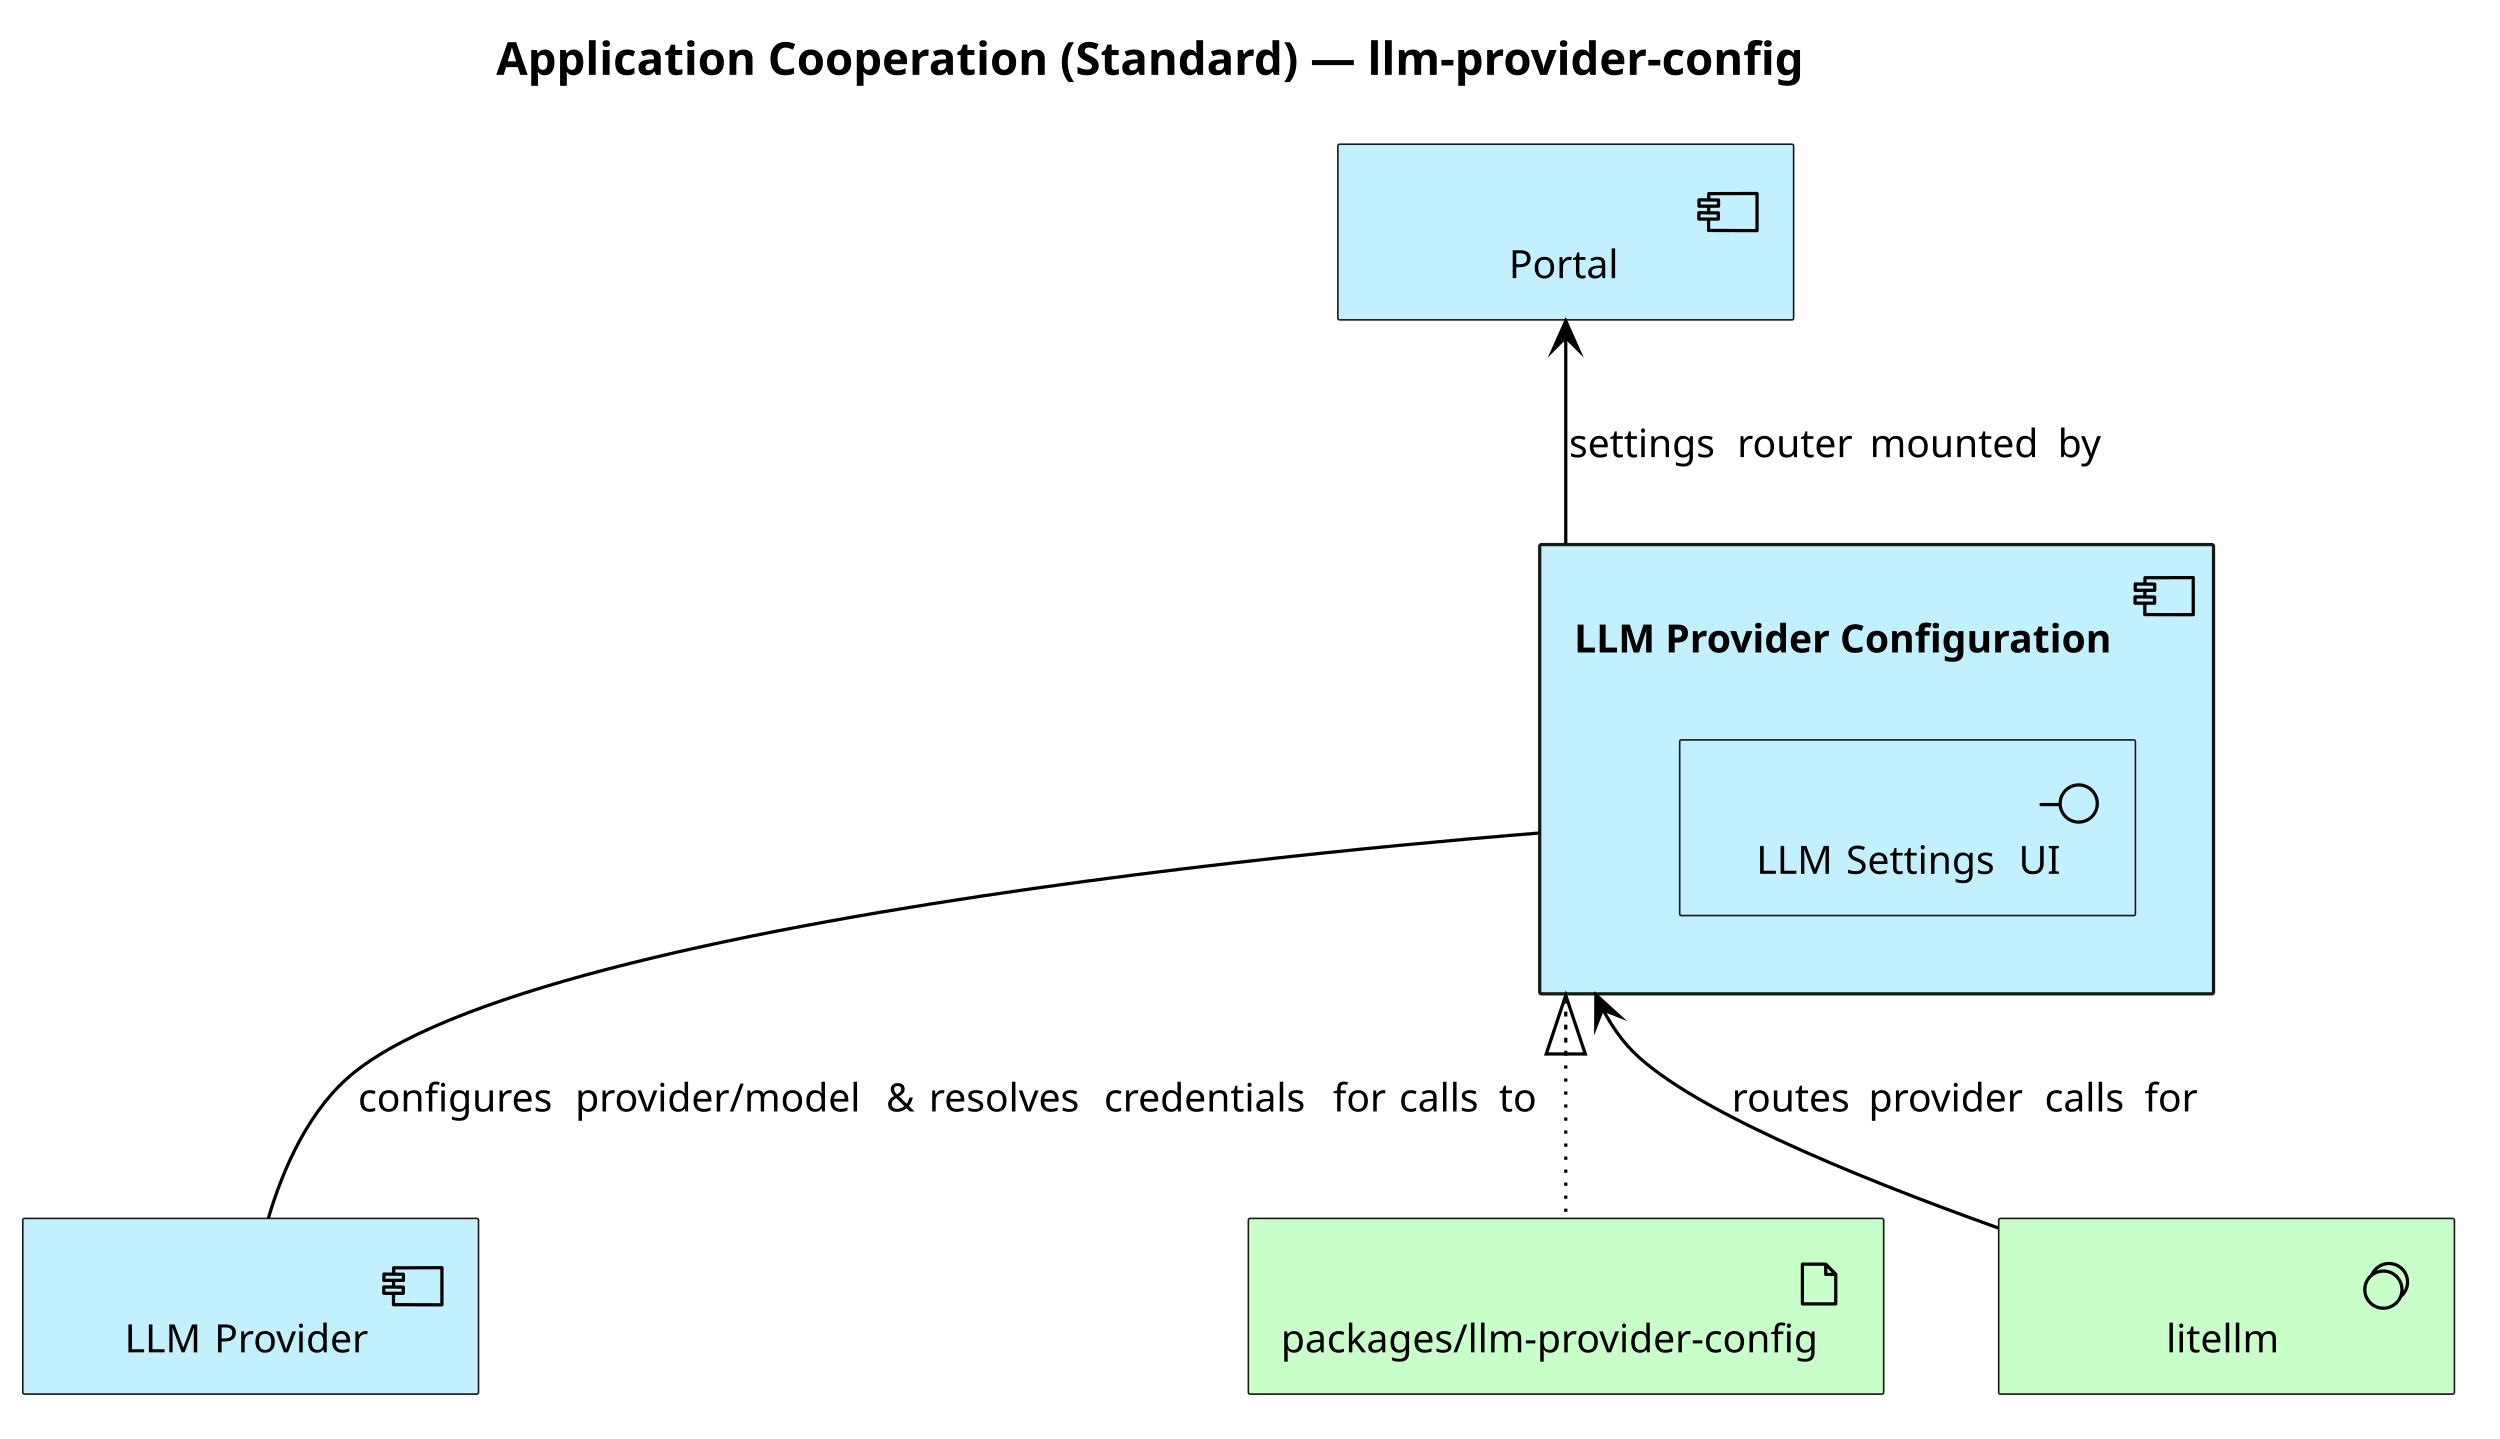
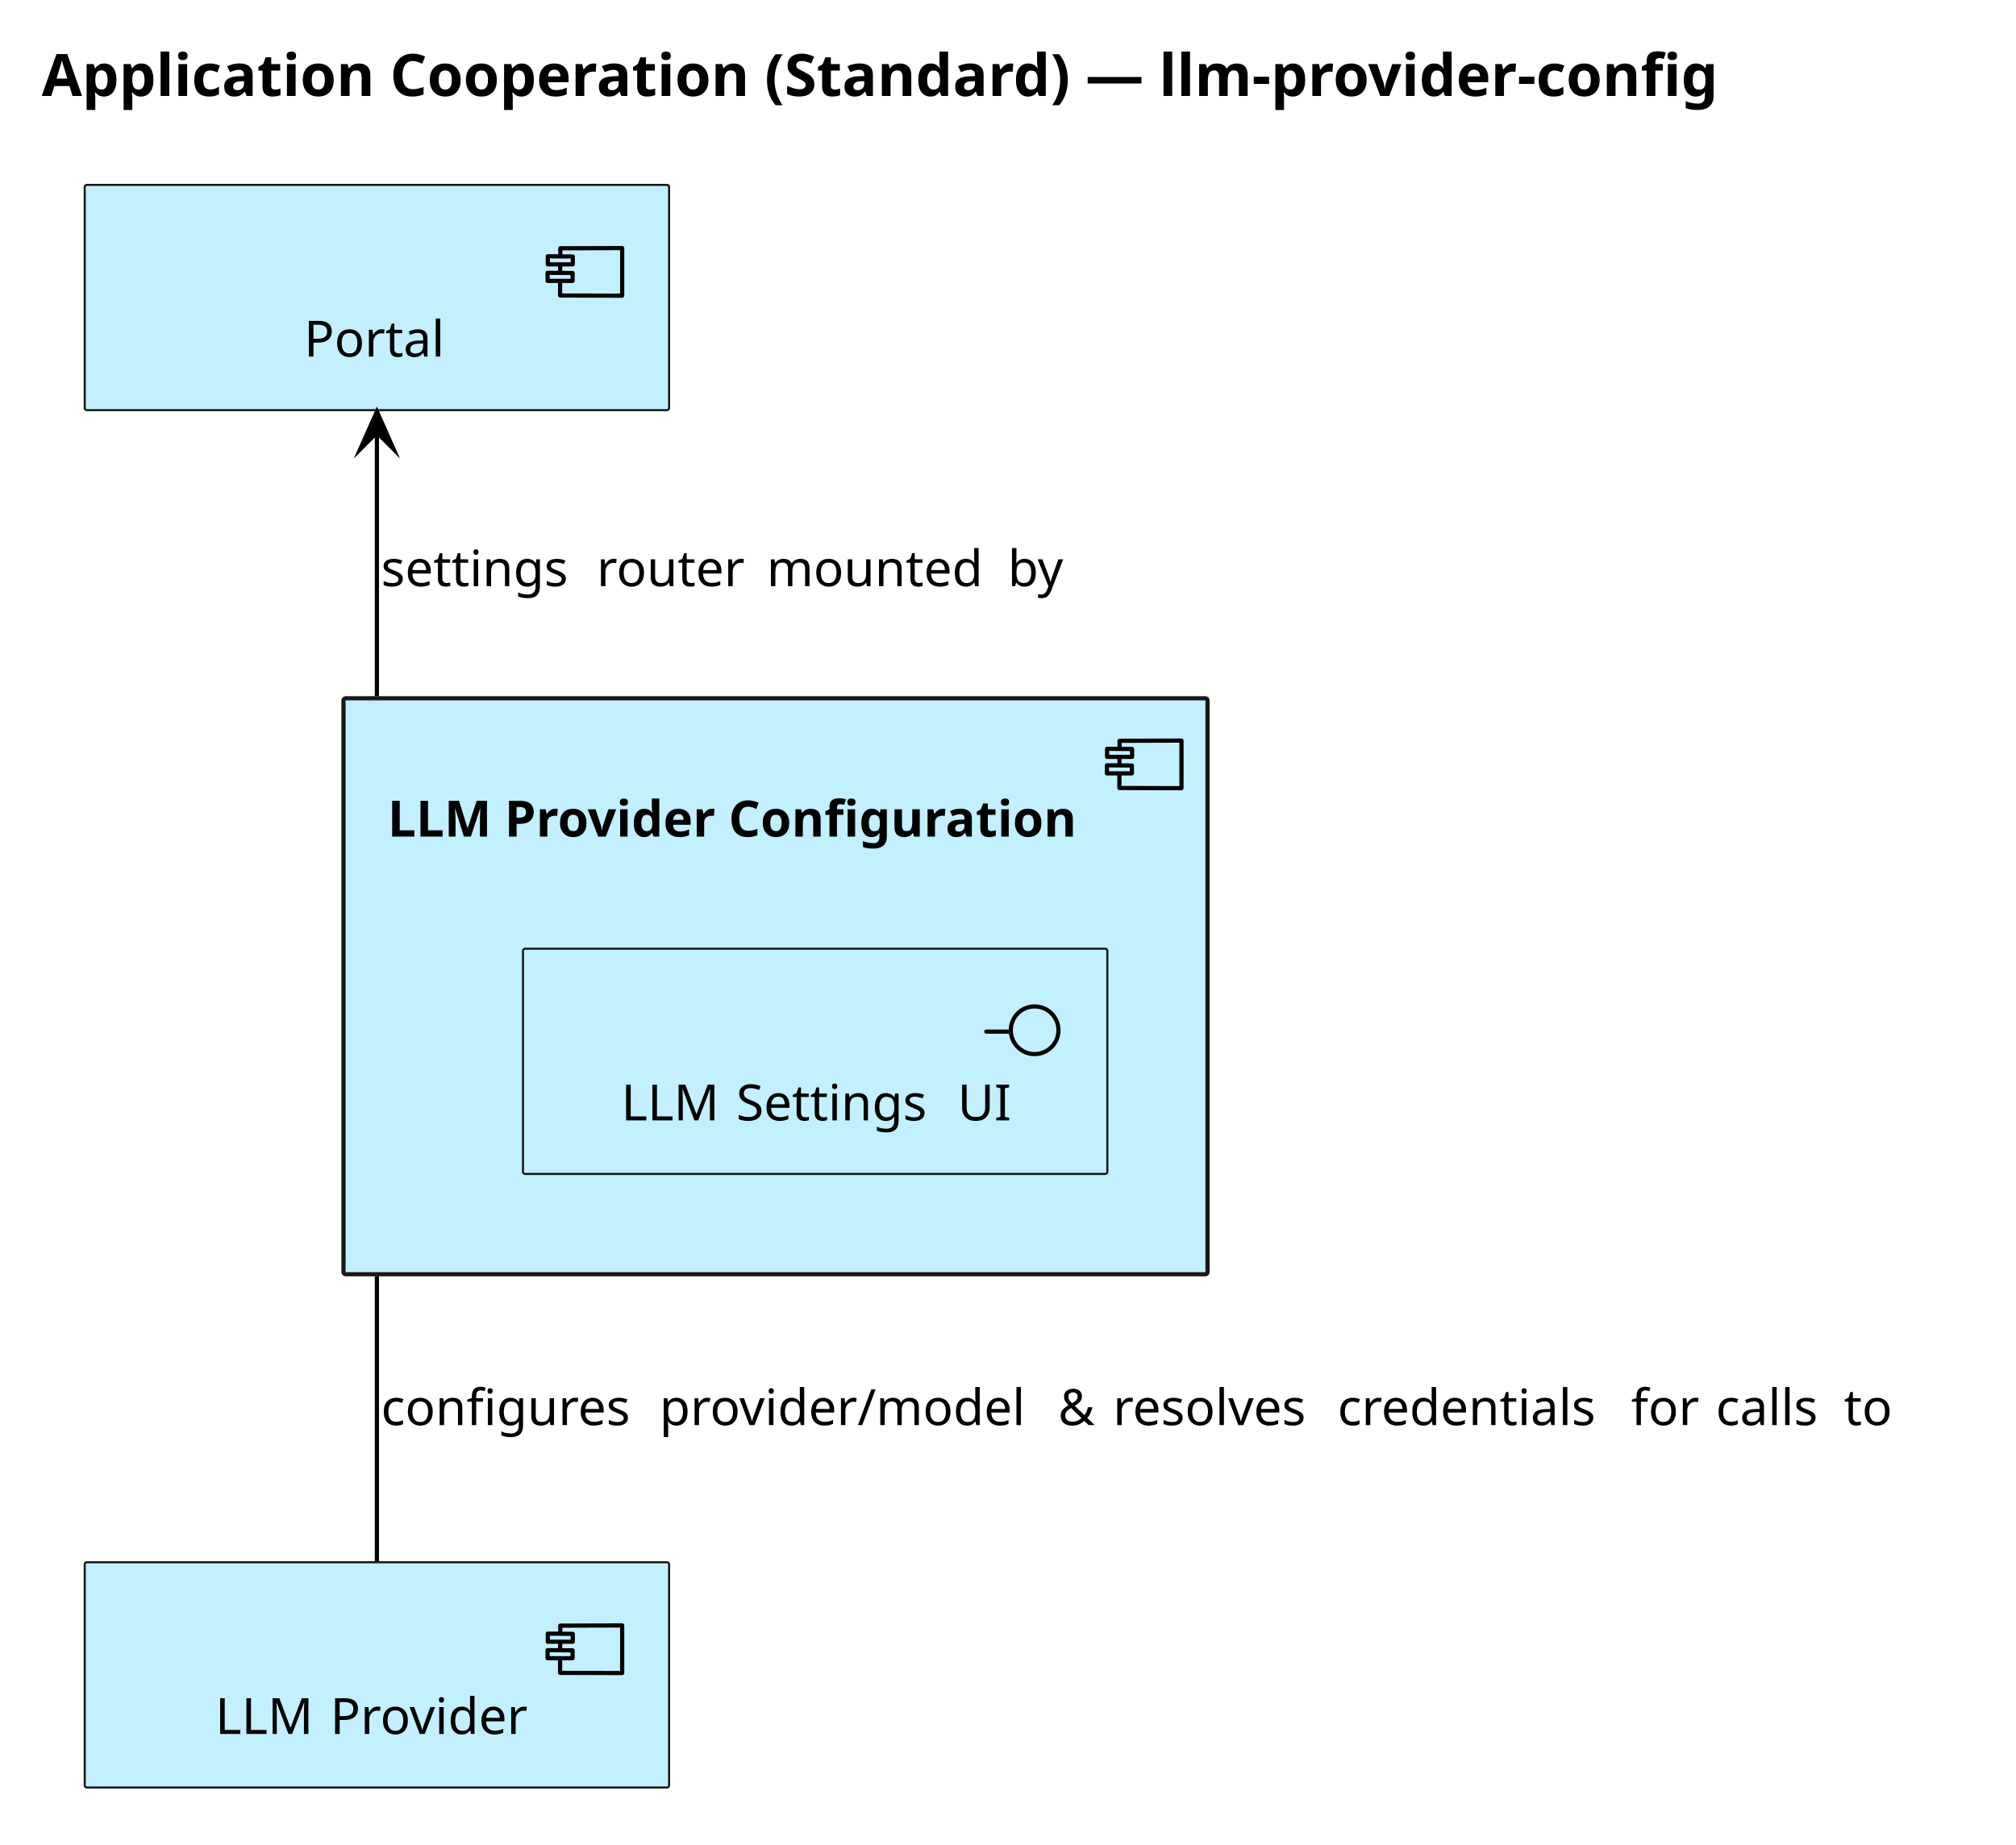
- <svg xmlns="http://www.w3.org/2000/svg" version="1.1" data-diagram-type="DESCRIPTION" style="width:768px;height:442px;background:#FFFFFF;" width="768px" height="442px" viewBox="0 0 768 442" zoomAndPan="magnify" preserveAspectRatio="none" contentStyleType="text/css">
+ <svg xmlns="http://www.w3.org/2000/svg" version="1.1" data-diagram-type="DESCRIPTION" style="width:483px;height:442px;background:#FFFFFF;" width="483px" height="442px" viewBox="0 0 483 442" zoomAndPan="magnify" preserveAspectRatio="none" contentStyleType="text/css">
  <defs />
  <g font-family="sans-serif" lengthAdjust="spacing">
    <g class="title" data-source-line="4">
-       <text x="152.439" y="22.995" fill="#000" font-size="14" textLength="456.121" font-weight="700">Application Cooperation (Standard) — llm-provider-config</text>
+       <text x="10" y="22.995" fill="#000" font-size="14" textLength="456.121" font-weight="700">Application Cooperation (Standard) — llm-provider-config</text>
    </g>
    <g class="cluster" data-qualified-name="e_id305eddd7c8dc55" id="ent0001" data-source-line="167">
-       <rect x="473" y="167.297" width="207" height="138" fill="#C2F0FF" style="stroke:#181818;stroke-width:1;" rx="0.5" ry="0.5" />
-       <path d="M673.76,176.936 L658.934,176.983 A0.5,0.5 0 0 0 658.434,177.483 L658.434,178.92 L655.946,178.901 A0.5,0.5 0 0 0 655.442,179.401 L655.442,181.336 A0.5,0.5 0 0 0 655.942,181.836 L658.422,181.836 L658.399,182.879 L655.899,182.859 A0.5,0.5 0 0 0 655.395,183.36 L655.395,185.295 A0.5,0.5 0 0 0 655.895,185.795 L658.387,185.795 L658.387,188.797 A0.5,0.5 0 0 0 658.888,189.297 L673.761,189.344 A0.5,0.5 0 0 0 674.262,188.844 L674.262,177.436 A0.5,0.5 0 0 0 673.761,176.936 M673.262,177.938 L673.262,188.342 L659.387,188.299 L659.387,185.795 L661.881,185.795 A0.5,0.5 0 0 0 662.381,185.295 L662.381,183.407 A0.5,0.5 0 0 0 661.885,182.907 L659.399,182.887 L659.422,181.836 L661.928,181.836 A0.5,0.5 0 0 0 662.428,181.336 L662.428,179.447 A0.5,0.5 0 0 0 661.932,178.948 L659.434,178.928 L659.434,177.981 M656.442,179.905 L661.428,179.943 L661.428,180.836 L656.442,180.836 M656.395,183.864 L661.381,183.903 L661.381,184.795 L656.395,184.795" fill="#000" />
-       <text x="483.579" y="200.436" fill="#000" font-size="12" textLength="185.842" font-weight="700" font-family="Verdana">LLM Provider Configuration</text>
+       <rect x="82.301" y="167.297" width="207" height="138" fill="#C2F0FF" style="stroke:#181818;stroke-width:1;" rx="0.5" ry="0.5" />
+       <path d="M283.061,176.936 L268.235,176.983 A0.5,0.5 0 0 0 267.735,177.483 L267.735,178.92 L265.247,178.901 A0.5,0.5 0 0 0 264.743,179.401 L264.743,181.336 A0.5,0.5 0 0 0 265.243,181.836 L267.723,181.836 L267.699,182.879 L265.2,182.859 A0.5,0.5 0 0 0 264.696,183.36 L264.696,185.295 A0.5,0.5 0 0 0 265.196,185.795 L267.688,185.795 L267.688,188.797 A0.5,0.5 0 0 0 268.188,189.297 L283.061,189.344 A0.5,0.5 0 0 0 283.563,188.844 L283.563,177.436 A0.5,0.5 0 0 0 283.061,176.936 M282.563,177.938 L282.563,188.342 L268.688,188.299 L268.688,185.795 L271.182,185.795 A0.5,0.5 0 0 0 271.682,185.295 L271.682,183.407 A0.5,0.5 0 0 0 271.186,182.907 L268.699,182.887 L268.723,181.836 L271.229,181.836 A0.5,0.5 0 0 0 271.729,181.336 L271.729,179.447 A0.5,0.5 0 0 0 271.233,178.948 L268.735,178.928 L268.735,177.981 M265.743,179.905 L270.729,179.943 L270.729,180.836 L265.743,180.836 M265.696,183.864 L270.682,183.903 L270.682,184.795 L265.696,184.795" fill="#000" />
+       <text x="92.88" y="200.436" fill="#000" font-size="12" textLength="185.842" font-weight="700" font-family="Verdana">LLM Provider Configuration</text>
    </g>
    <g class="entity" data-qualified-name="e_id305eddd7c8dc55.e_idcefe9c2a8ca45f" id="ent0002" data-source-line="173">
-       <rect x="516" y="227.297" width="140" height="53.969" fill="#C2F0FF" style="stroke:#181818;stroke-width:0.5;" rx="0.5" ry="0.5" />
-       <path d="M638.495,240.627 C635.157,240.672 632.461,243.359 632.373,246.668 L627.001,246.668 A0.5,0.5 0 0 0 626.501,247.168 A0.5,0.5 0 0 0 627.001,247.668 L632.427,247.668 C632.838,250.727 635.481,253.079 638.643,253.047 C642.063,253.012 644.819,250.203 644.79,246.783 C644.761,243.364 641.957,240.604 638.538,240.627 A0.5,0.5 0 0 0 638.526,240.638 A0.5,0.5 0 0 0 638.495,240.627 M638.518,241.617 A0.5,0.5 0 0 0 638.544,241.627 C641.423,241.607 643.765,243.913 643.79,246.793 C643.814,249.673 641.513,252.018 638.633,252.047 C635.754,252.076 633.404,249.778 633.37,246.899 C633.335,244.019 635.629,241.666 638.508,241.627 A0.5,0.5 0 0 0 638.518,241.617" fill="#000" />
-       <text x="539.553" y="268.436" fill="#000" font-size="12" textLength="23.725" font-family="Verdana">LLM</text>
-       <text x="563.277" y="268.436" fill="#000" font-size="12" font-family="Verdana"> </text>
-       <text x="567.092" y="268.436" fill="#000" font-size="12" textLength="49.219" font-family="Verdana">Settings</text>
-       <text x="616.311" y="268.436" fill="#000" font-size="12" font-family="Verdana"> </text>
-       <text x="620.125" y="268.436" fill="#000" font-size="12" textLength="12.322" font-family="Verdana">UI</text>
+       <rect x="125.301" y="227.297" width="140" height="53.969" fill="#C2F0FF" style="stroke:#181818;stroke-width:0.5;" rx="0.5" ry="0.5" />
+       <path d="M247.796,240.627 C244.458,240.672 241.762,243.359 241.674,246.668 L236.301,246.668 A0.5,0.5 0 0 0 235.802,247.168 A0.5,0.5 0 0 0 236.301,247.668 L241.728,247.668 C242.139,250.727 244.781,253.079 247.944,253.047 C251.363,253.012 254.12,250.203 254.09,246.783 C254.061,243.364 251.258,240.604 247.839,240.627 A0.5,0.5 0 0 0 247.827,240.638 A0.5,0.5 0 0 0 247.796,240.627 M247.819,241.617 A0.5,0.5 0 0 0 247.844,241.627 C250.724,241.607 253.066,243.913 253.091,246.793 C253.115,249.673 250.814,252.018 247.934,252.047 C245.055,252.076 242.705,249.778 242.67,246.899 C242.636,244.019 244.93,241.666 247.809,241.627 A0.5,0.5 0 0 0 247.819,241.617" fill="#000" />
+       <text x="148.854" y="268.436" fill="#000" font-size="12" textLength="23.725" font-family="Verdana">LLM</text>
+       <text x="172.578" y="268.436" fill="#000" font-size="12" font-family="Verdana"> </text>
+       <text x="176.393" y="268.436" fill="#000" font-size="12" textLength="49.219" font-family="Verdana">Settings</text>
+       <text x="225.611" y="268.436" fill="#000" font-size="12" font-family="Verdana"> </text>
+       <text x="229.426" y="268.436" fill="#000" font-size="12" textLength="12.322" font-family="Verdana">UI</text>
    </g>
    <g class="entity" data-qualified-name="e_id6c2233bb09755d" id="ent0003" data-source-line="167">
-       <rect x="411" y="44.297" width="140" height="53.969" fill="#C2F0FF" style="stroke:#181818;stroke-width:0.5;" rx="0.5" ry="0.5" />
-       <path d="M539.76,58.936 L524.934,58.983 A0.5,0.5 0 0 0 524.434,59.483 L524.434,60.92 L521.946,60.901 A0.5,0.5 0 0 0 521.442,61.401 L521.442,63.336 A0.5,0.5 0 0 0 521.942,63.836 L524.422,63.836 L524.399,64.879 L521.899,64.859 A0.5,0.5 0 0 0 521.395,65.36 L521.395,67.295 A0.5,0.5 0 0 0 521.895,67.795 L524.387,67.795 L524.387,70.797 A0.5,0.5 0 0 0 524.888,71.297 L539.761,71.344 A0.5,0.5 0 0 0 540.262,70.844 L540.262,59.436 A0.5,0.5 0 0 0 539.761,58.936 M539.262,59.938 L539.262,70.342 L525.387,70.299 L525.387,67.795 L527.881,67.795 A0.5,0.5 0 0 0 528.381,67.295 L528.381,65.407 A0.5,0.5 0 0 0 527.885,64.907 L525.399,64.887 L525.422,63.836 L527.928,63.836 A0.5,0.5 0 0 0 528.428,63.336 L528.428,61.447 A0.5,0.5 0 0 0 527.932,60.948 L525.434,60.928 L525.434,59.981 M522.442,61.905 L527.428,61.943 L527.428,62.836 L522.442,62.836 M522.395,65.864 L527.381,65.903 L527.381,66.795 L522.395,66.795" fill="#000" />
-       <text x="463.548" y="85.436" fill="#000" font-size="12" textLength="34.904" font-family="Verdana">Portal</text>
+       <rect x="20.301" y="44.297" width="140" height="53.969" fill="#C2F0FF" style="stroke:#181818;stroke-width:0.5;" rx="0.5" ry="0.5" />
+       <path d="M149.061,58.936 L134.235,58.983 A0.5,0.5 0 0 0 133.735,59.483 L133.735,60.92 L131.247,60.901 A0.5,0.5 0 0 0 130.743,61.401 L130.743,63.336 A0.5,0.5 0 0 0 131.243,63.836 L133.723,63.836 L133.699,64.879 L131.2,64.859 A0.5,0.5 0 0 0 130.696,65.36 L130.696,67.295 A0.5,0.5 0 0 0 131.196,67.795 L133.688,67.795 L133.688,70.797 A0.5,0.5 0 0 0 134.188,71.297 L149.061,71.344 A0.5,0.5 0 0 0 149.563,70.844 L149.563,59.436 A0.5,0.5 0 0 0 149.061,58.936 M148.563,59.938 L148.563,70.342 L134.688,70.299 L134.688,67.795 L137.182,67.795 A0.5,0.5 0 0 0 137.682,67.295 L137.682,65.407 A0.5,0.5 0 0 0 137.186,64.907 L134.699,64.887 L134.723,63.836 L137.229,63.836 A0.5,0.5 0 0 0 137.729,63.336 L137.729,61.447 A0.5,0.5 0 0 0 137.233,60.948 L134.735,60.928 L134.735,59.981 M131.743,61.905 L136.729,61.943 L136.729,62.836 L131.743,62.836 M131.696,65.864 L136.682,65.903 L136.682,66.795 L131.696,66.795" fill="#000" />
+       <text x="72.849" y="85.436" fill="#000" font-size="12" textLength="34.904" font-family="Verdana">Portal</text>
    </g>
    <g class="entity" data-qualified-name="e_id2610ae0cc2cc50" id="ent0004" data-source-line="167">
-       <rect x="7" y="374.297" width="140" height="53.969" fill="#C2F0FF" style="stroke:#181818;stroke-width:0.5;" rx="0.5" ry="0.5" />
-       <path d="M135.76,388.936 L120.934,388.983 A0.5,0.5 0 0 0 120.434,389.483 L120.434,390.92 L117.946,390.901 A0.5,0.5 0 0 0 117.442,391.401 L117.442,393.336 A0.5,0.5 0 0 0 117.942,393.836 L120.422,393.836 L120.399,394.879 L117.899,394.859 A0.5,0.5 0 0 0 117.395,395.36 L117.395,397.295 A0.5,0.5 0 0 0 117.895,397.795 L120.387,397.795 L120.387,400.797 A0.5,0.5 0 0 0 120.888,401.297 L135.761,401.344 A0.5,0.5 0 0 0 136.262,400.844 L136.262,389.436 A0.5,0.5 0 0 0 135.761,388.936 M135.262,389.938 L135.262,400.342 L121.387,400.299 L121.387,397.795 L123.881,397.795 A0.5,0.5 0 0 0 124.381,397.295 L124.381,395.407 A0.5,0.5 0 0 0 123.885,394.907 L121.399,394.887 L121.422,393.836 L123.928,393.836 A0.5,0.5 0 0 0 124.428,393.336 L124.428,391.447 A0.5,0.5 0 0 0 123.932,390.948 L121.434,390.928 L121.434,389.981 M118.442,391.905 L123.428,391.943 L123.428,392.836 L118.442,392.836 M118.395,395.864 L123.381,395.903 L123.381,396.795 L118.395,396.795" fill="#000" />
-       <text x="38.29" y="415.436" fill="#000" font-size="12" textLength="23.725" font-family="Verdana">LLM</text>
-       <text x="62.015" y="415.436" fill="#000" font-size="12" font-family="Verdana"> </text>
-       <text x="65.829" y="415.436" fill="#000" font-size="12" textLength="49.881" font-family="Verdana">Provider</text>
+       <rect x="20.301" y="374.297" width="140" height="53.969" fill="#C2F0FF" style="stroke:#181818;stroke-width:0.5;" rx="0.5" ry="0.5" />
+       <path d="M149.061,388.936 L134.235,388.983 A0.5,0.5 0 0 0 133.735,389.483 L133.735,390.92 L131.247,390.901 A0.5,0.5 0 0 0 130.743,391.401 L130.743,393.336 A0.5,0.5 0 0 0 131.243,393.836 L133.723,393.836 L133.699,394.879 L131.2,394.859 A0.5,0.5 0 0 0 130.696,395.36 L130.696,397.295 A0.5,0.5 0 0 0 131.196,397.795 L133.688,397.795 L133.688,400.797 A0.5,0.5 0 0 0 134.188,401.297 L149.061,401.344 A0.5,0.5 0 0 0 149.563,400.844 L149.563,389.436 A0.5,0.5 0 0 0 149.061,388.936 M148.563,389.938 L148.563,400.342 L134.688,400.299 L134.688,397.795 L137.182,397.795 A0.5,0.5 0 0 0 137.682,397.295 L137.682,395.407 A0.5,0.5 0 0 0 137.186,394.907 L134.699,394.887 L134.723,393.836 L137.229,393.836 A0.5,0.5 0 0 0 137.729,393.336 L137.729,391.447 A0.5,0.5 0 0 0 137.233,390.948 L134.735,390.928 L134.735,389.981 M131.743,391.905 L136.729,391.943 L136.729,392.836 L131.743,392.836 M131.696,395.864 L136.682,395.903 L136.682,396.795 L131.696,396.795" fill="#000" />
+       <text x="51.591" y="415.436" fill="#000" font-size="12" textLength="23.725" font-family="Verdana">LLM</text>
+       <text x="75.315" y="415.436" fill="#000" font-size="12" font-family="Verdana"> </text>
+       <text x="79.13" y="415.436" fill="#000" font-size="12" textLength="49.881" font-family="Verdana">Provider</text>
    </g>
-     <g class="entity" data-qualified-name="e_id2b059f9c51b053" id="ent0005" data-source-line="247">
-       <rect x="383.5" y="374.297" width="195.166" height="53.969" fill="#C9FFC9" style="stroke:#181818;stroke-width:0.5;" rx="0.5" ry="0.5" />
-       <path d="M553.696,387.847 A0.5,0.5 0 0 0 553.196,388.347 L553.196,400.556 A0.5,0.5 0 0 0 553.696,401.056 L563.944,401.056 A0.5,0.5 0 0 0 564.444,400.556 L564.444,391.429 A0.5,0.5 0 0 0 564.297,391.076 L561.218,387.994 A0.5,0.5 0 0 0 561.09,387.968 A0.5,0.5 0 0 0 560.797,387.847 M554.196,388.847 L560.364,388.847 L560.364,391.496 A0.5,0.5 0 0 0 560.864,391.995 L563.444,391.995 L563.444,400.056 L554.196,400.056 M561.364,389.62 L562.737,390.996 L561.364,390.996" fill="#000" />
-       <text x="393.5" y="415.436" fill="#000" font-size="12" textLength="175.166" font-family="Verdana">packages/llm-provider-config</text>
+     <g class="link" data-entity-1="ent0001" data-entity-2="ent0004" id="lnk5" data-source-line="349" data-link-type="association">
+       <path d="M90.301,305.787 C90.301,305.98 90.301,306.174 90.301,306.368 C90.301,306.756 90.301,307.144 90.301,307.534 C90.301,308.313 90.301,309.096 90.301,309.882 C90.301,313.024 90.301,316.215 90.301,319.427 C90.301,325.853 90.301,332.367 90.301,338.765 C90.301,351.561 90.301,363.889 90.301,374.107" style="stroke:#000;stroke-width:1;" fill="none" id="e_id305eddd7c8dc55-e_id2610ae0cc2cc50" />
+       <text x="91.301" y="341.436" fill="#000" font-size="12" textLength="62.895" font-family="Verdana">configures</text>
+       <text x="154.195" y="341.436" fill="#000" font-size="12" font-family="Verdana"> </text>
+       <text x="158.01" y="341.436" fill="#000" font-size="12" textLength="91.67" font-family="Verdana">provider/model</text>
+       <text x="249.68" y="341.436" fill="#000" font-size="12" font-family="Verdana"> </text>
+       <text x="253.494" y="341.436" fill="#000" font-size="12" font-family="Verdana">&amp;</text>
+       <text x="262.852" y="341.436" fill="#000" font-size="12" font-family="Verdana"> </text>
+       <text x="266.666" y="341.436" fill="#000" font-size="12" textLength="49.98" font-family="Verdana">resolves</text>
+       <text x="316.646" y="341.436" fill="#000" font-size="12" font-family="Verdana"> </text>
+       <text x="320.461" y="341.436" fill="#000" font-size="12" textLength="66.498" font-family="Verdana">credentials</text>
+       <text x="386.959" y="341.436" fill="#000" font-size="12" font-family="Verdana"> </text>
+       <text x="390.773" y="341.436" fill="#000" font-size="12" textLength="16.5" font-family="Verdana">for</text>
+       <text x="407.273" y="341.436" fill="#000" font-size="12" font-family="Verdana"> </text>
+       <text x="411.088" y="341.436" fill="#000" font-size="12" textLength="26.871" font-family="Verdana">calls</text>
+       <text x="437.959" y="341.436" fill="#000" font-size="12" font-family="Verdana"> </text>
+       <text x="441.773" y="341.436" fill="#000" font-size="12" textLength="12.047" font-family="Verdana">to</text>
    </g>
-     <g class="entity" data-qualified-name="e_ida94fafd401dd5f" id="ent0006" data-source-line="210">
-       <rect x="614" y="374.297" width="140" height="53.969" fill="#C9FFC9" style="stroke:#181818;stroke-width:0.5;" rx="0.5" ry="0.5" />
-       <path d="M733.99,387.647 C731.465,387.609 729.171,389.106 728.184,391.418 C726.81,392.574 725.944,394.313 725.967,396.245 C726.008,399.664 728.82,402.416 732.24,402.381 C734.772,402.355 736.94,400.808 737.882,398.618 A0.5,0.5 0 0 0 737.894,398.608 C739.876,396.94 740.615,394.212 739.746,391.772 C738.877,389.332 736.58,387.686 733.99,387.647 M733.975,388.647 C736.15,388.68 738.073,390.058 738.803,392.108 C739.333,393.597 739.152,395.209 738.375,396.517 C738.382,396.385 738.386,396.252 738.384,396.118 C738.355,392.698 735.552,389.938 732.132,389.961 A0.5,0.5 0 0 0 732.113,389.969 A0.5,0.5 0 0 0 732.091,389.961 C731.377,389.971 730.692,390.102 730.055,390.334 C731.041,389.259 732.456,388.624 733.974,388.647 M732.123,390.954 A0.5,0.5 0 0 0 732.141,390.962 C735.02,390.942 737.36,393.248 737.385,396.128 C737.409,399.007 735.108,401.352 732.228,401.382 C729.349,401.411 727.001,399.113 726.967,396.233 C726.948,394.645 727.637,393.217 728.742,392.249 A0.5,0.5 0 0 0 729.007,392.031 C729.866,391.374 730.938,390.978 732.105,390.962 A0.5,0.5 0 0 0 732.123,390.954" fill="#000" />
-       <text x="665.443" y="415.436" fill="#000" font-size="12" textLength="37.113" font-family="Verdana">litellm</text>
-     </g>
-     <g class="link" data-entity-1="ent0001" data-entity-2="ent0004" id="lnk7" data-source-line="349" data-link-type="association">
-       <path d="M472.864,255.91 C472.653,255.927 472.44,255.944 472.222,255.961 C470.481,256.099 468.498,256.258 466.29,256.439 C457.46,257.164 445.03,258.24 430.041,259.683 C400.064,262.57 359.855,266.93 317.748,272.906 C233.533,284.857 141.725,303.272 109,329.297 C95.03,340.407 86.96,358.937 82.42,374.277" style="stroke:#000;stroke-width:1;" fill="none" id="e_id305eddd7c8dc55-e_id2610ae0cc2cc50" />
-       <text x="110" y="341.436" fill="#000" font-size="12" textLength="62.895" font-family="Verdana">configures</text>
-       <text x="172.895" y="341.436" fill="#000" font-size="12" font-family="Verdana"> </text>
-       <text x="176.709" y="341.436" fill="#000" font-size="12" textLength="91.67" font-family="Verdana">provider/model</text>
-       <text x="268.379" y="341.436" fill="#000" font-size="12" font-family="Verdana"> </text>
-       <text x="272.193" y="341.436" fill="#000" font-size="12" font-family="Verdana">&amp;</text>
-       <text x="281.551" y="341.436" fill="#000" font-size="12" font-family="Verdana"> </text>
-       <text x="285.365" y="341.436" fill="#000" font-size="12" textLength="49.98" font-family="Verdana">resolves</text>
-       <text x="335.346" y="341.436" fill="#000" font-size="12" font-family="Verdana"> </text>
-       <text x="339.16" y="341.436" fill="#000" font-size="12" textLength="66.498" font-family="Verdana">credentials</text>
-       <text x="405.658" y="341.436" fill="#000" font-size="12" font-family="Verdana"> </text>
-       <text x="409.473" y="341.436" fill="#000" font-size="12" textLength="16.5" font-family="Verdana">for</text>
-       <text x="425.973" y="341.436" fill="#000" font-size="12" font-family="Verdana"> </text>
-       <text x="429.787" y="341.436" fill="#000" font-size="12" textLength="26.871" font-family="Verdana">calls</text>
-       <text x="456.658" y="341.436" fill="#000" font-size="12" font-family="Verdana"> </text>
-       <text x="460.473" y="341.436" fill="#000" font-size="12" textLength="12.047" font-family="Verdana">to</text>
-     </g>
-     <g class="link" data-entity-1="ent0001" data-entity-2="ent0005" id="lnk9" data-source-line="349" data-link-type="extension">
-       <path d="M481,323.787 C481,324.174 481,307.144 481,307.534 C481,308.313 481,309.096 481,309.882 C481,313.024 481,316.215 481,319.427 C481,325.853 481,332.367 481,338.765 C481,351.561 481,363.889 481,374.107" style="stroke:#000;stroke-width:1;stroke-dasharray:1,3;" fill="none" id="e_id305eddd7c8dc55-backto-e_id2b059f9c51b053" />
-       <polygon points="481,305.787,475,323.787,487,323.787,481,305.787" fill="none" style="stroke:#000;stroke-width:1;stroke-linejoin:miter;stroke-miterlimit:10;" />
-       <text x="482" y="341.436" fill="#000" font-size="12" font-family="Verdana"> </text>
-     </g>
-     <g class="link" data-entity-1="ent0003" data-entity-2="ent0001" id="lnk11" data-source-line="349" data-link-type="dependency">
-       <path d="M481,103.617 C481,115.969 481,126.61 481,143.172 C481,147.313 481,151.511 481,155.73 C481,157.839 481,159.954 481,162.069 C481,163.126 481,164.184 481,165.241 C481,165.77 481,166.298 481,166.826" style="stroke:#000;stroke-width:1;" fill="none" id="e_id6c2233bb09755d-backto-e_id305eddd7c8dc55" />
-       <polygon points="481,98.617,477,107.617,481,103.617,485,107.617,481,98.617" fill="#000" style="stroke:#000;stroke-width:1;stroke-linejoin:miter;stroke-miterlimit:10;" />
-       <text x="482" y="140.436" fill="#000" font-size="12" textLength="47.854" font-family="Verdana">settings</text>
-       <text x="529.854" y="140.436" fill="#000" font-size="12" font-family="Verdana"> </text>
-       <text x="533.668" y="140.436" fill="#000" font-size="12" textLength="36.902" font-family="Verdana">router</text>
-       <text x="570.57" y="140.436" fill="#000" font-size="12" font-family="Verdana"> </text>
-       <text x="574.385" y="140.436" fill="#000" font-size="12" textLength="53.947" font-family="Verdana">mounted</text>
-       <text x="628.332" y="140.436" fill="#000" font-size="12" font-family="Verdana"> </text>
-       <text x="632.146" y="140.436" fill="#000" font-size="12" textLength="14.719" font-family="Verdana">by</text>
-     </g>
-     <g class="link" data-entity-1="ent0001" data-entity-2="ent0006" id="lnk13" data-source-line="349" data-link-type="dependency">
-       <path d="M492.264,310.169 C492.455,310.599 490.78,306.773 490.979,307.199 C491.776,308.904 492.637,310.576 493.566,312.203 C495.424,315.455 497.555,318.524 500,321.297 C515.98,339.417 568.85,361.147 613.84,377.227" style="stroke:#000;stroke-width:1;" fill="none" id="e_id305eddd7c8dc55-backto-e_ida94fafd401dd5f" />
-       <polygon points="490.25,305.593,490.213,315.441,492.264,310.169,497.536,312.219,490.25,305.593" fill="#000" style="stroke:#000;stroke-width:1;stroke-linejoin:miter;stroke-miterlimit:10;" />
-       <text x="532" y="341.436" fill="#000" font-size="12" textLength="38.221" font-family="Verdana">routes</text>
-       <text x="570.221" y="341.436" fill="#000" font-size="12" font-family="Verdana"> </text>
-       <text x="574.035" y="341.436" fill="#000" font-size="12" textLength="50.262" font-family="Verdana">provider</text>
-       <text x="624.297" y="341.436" fill="#000" font-size="12" font-family="Verdana"> </text>
-       <text x="628.111" y="341.436" fill="#000" font-size="12" textLength="26.871" font-family="Verdana">calls</text>
-       <text x="654.982" y="341.436" fill="#000" font-size="12" font-family="Verdana"> </text>
-       <text x="658.797" y="341.436" fill="#000" font-size="12" textLength="16.5" font-family="Verdana">for</text>
+     <g class="link" data-entity-1="ent0003" data-entity-2="ent0001" id="lnk7" data-source-line="349" data-link-type="dependency">
+       <path d="M90.301,103.617 C90.301,115.969 90.301,126.61 90.301,143.172 C90.301,147.313 90.301,151.511 90.301,155.73 C90.301,157.839 90.301,159.954 90.301,162.069 C90.301,163.126 90.301,164.184 90.301,165.241 C90.301,165.77 90.301,166.298 90.301,166.826" style="stroke:#000;stroke-width:1;" fill="none" id="e_id6c2233bb09755d-backto-e_id305eddd7c8dc55" />
+       <polygon points="90.301,98.617,86.301,107.617,90.301,103.617,94.301,107.617,90.301,98.617" fill="#000" style="stroke:#000;stroke-width:1;stroke-linejoin:miter;stroke-miterlimit:10;" />
+       <text x="91.301" y="140.436" fill="#000" font-size="12" textLength="47.854" font-family="Verdana">settings</text>
+       <text x="139.154" y="140.436" fill="#000" font-size="12" font-family="Verdana"> </text>
+       <text x="142.969" y="140.436" fill="#000" font-size="12" textLength="36.902" font-family="Verdana">router</text>
+       <text x="179.871" y="140.436" fill="#000" font-size="12" font-family="Verdana"> </text>
+       <text x="183.686" y="140.436" fill="#000" font-size="12" textLength="53.947" font-family="Verdana">mounted</text>
+       <text x="237.633" y="140.436" fill="#000" font-size="12" font-family="Verdana"> </text>
+       <text x="241.447" y="140.436" fill="#000" font-size="12" textLength="14.719" font-family="Verdana">by</text>
    </g>
  </g>
</svg>
